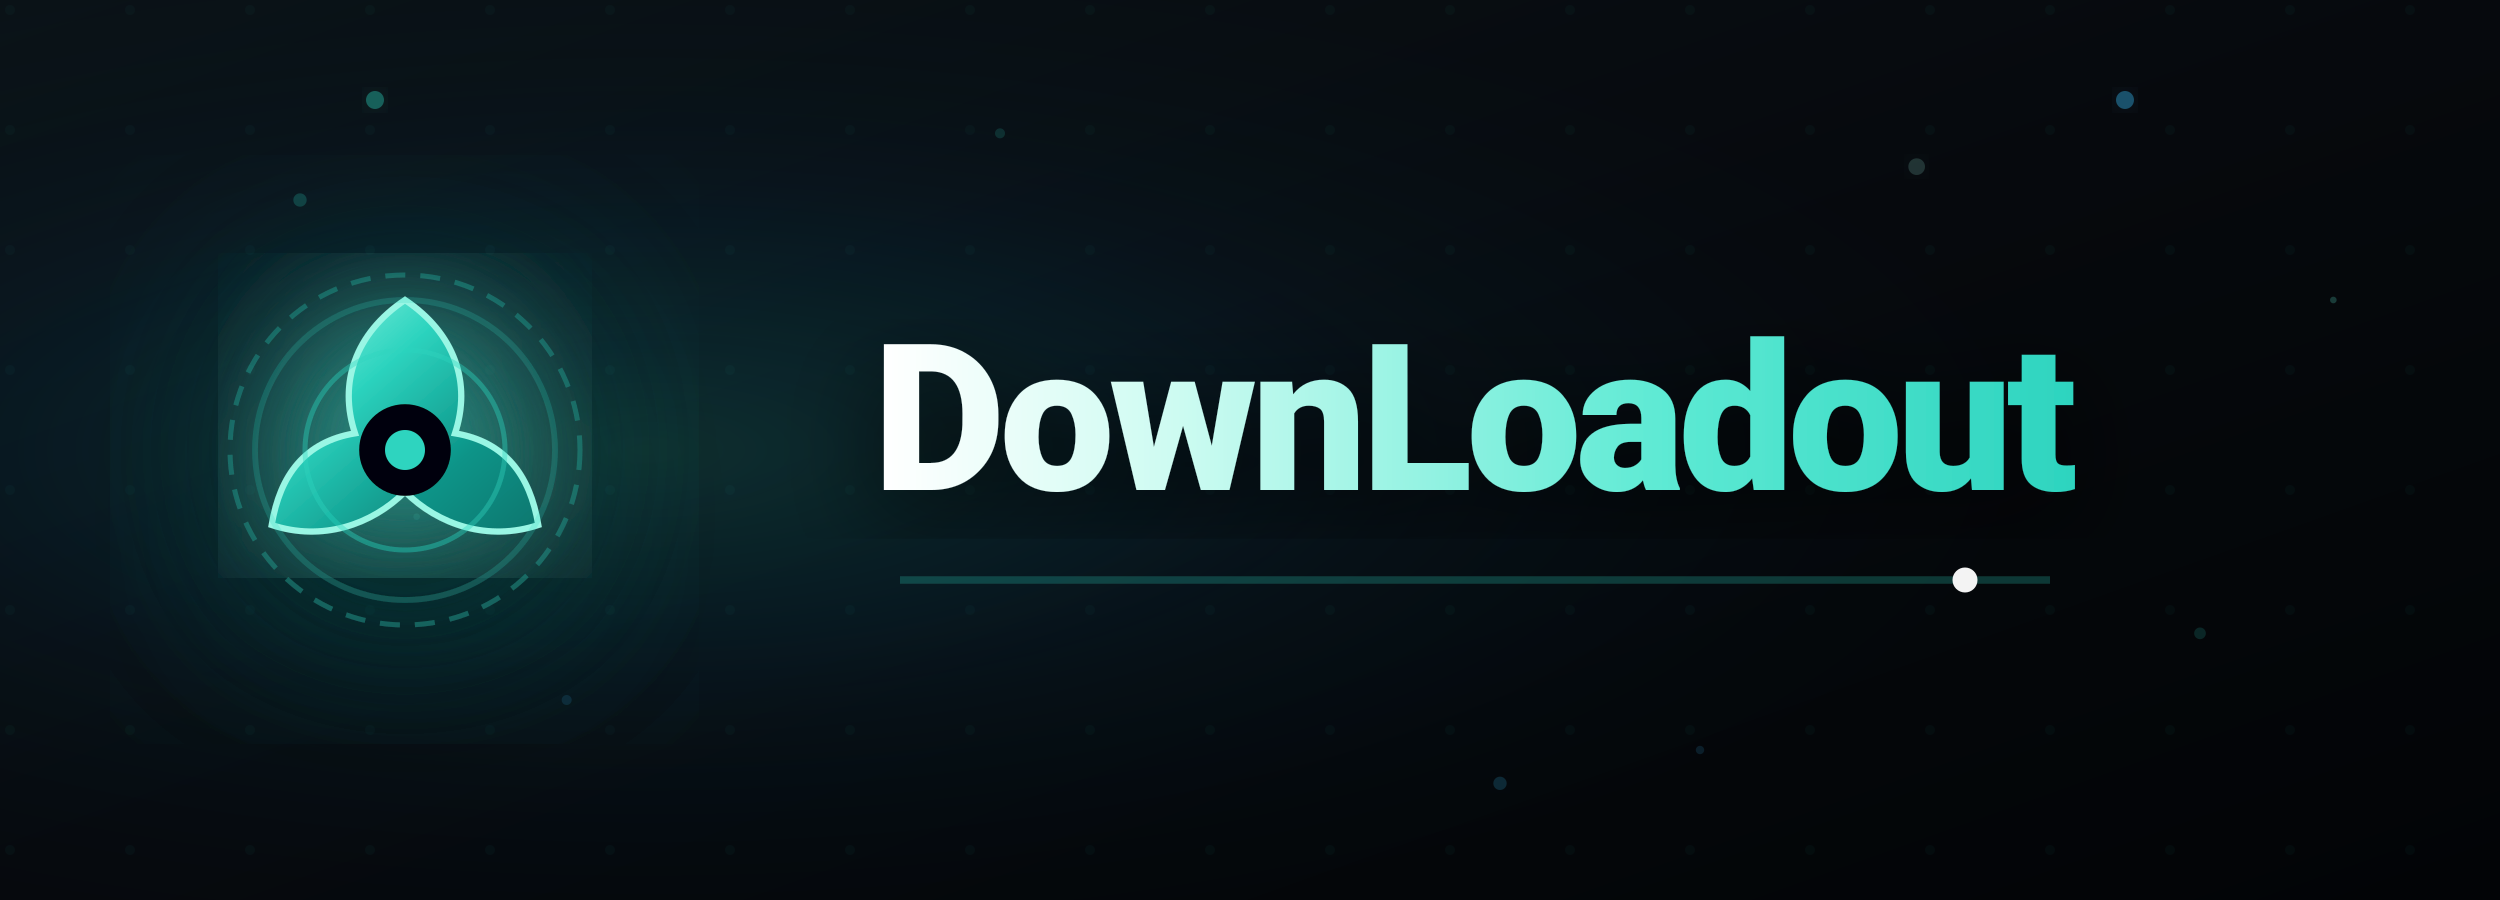
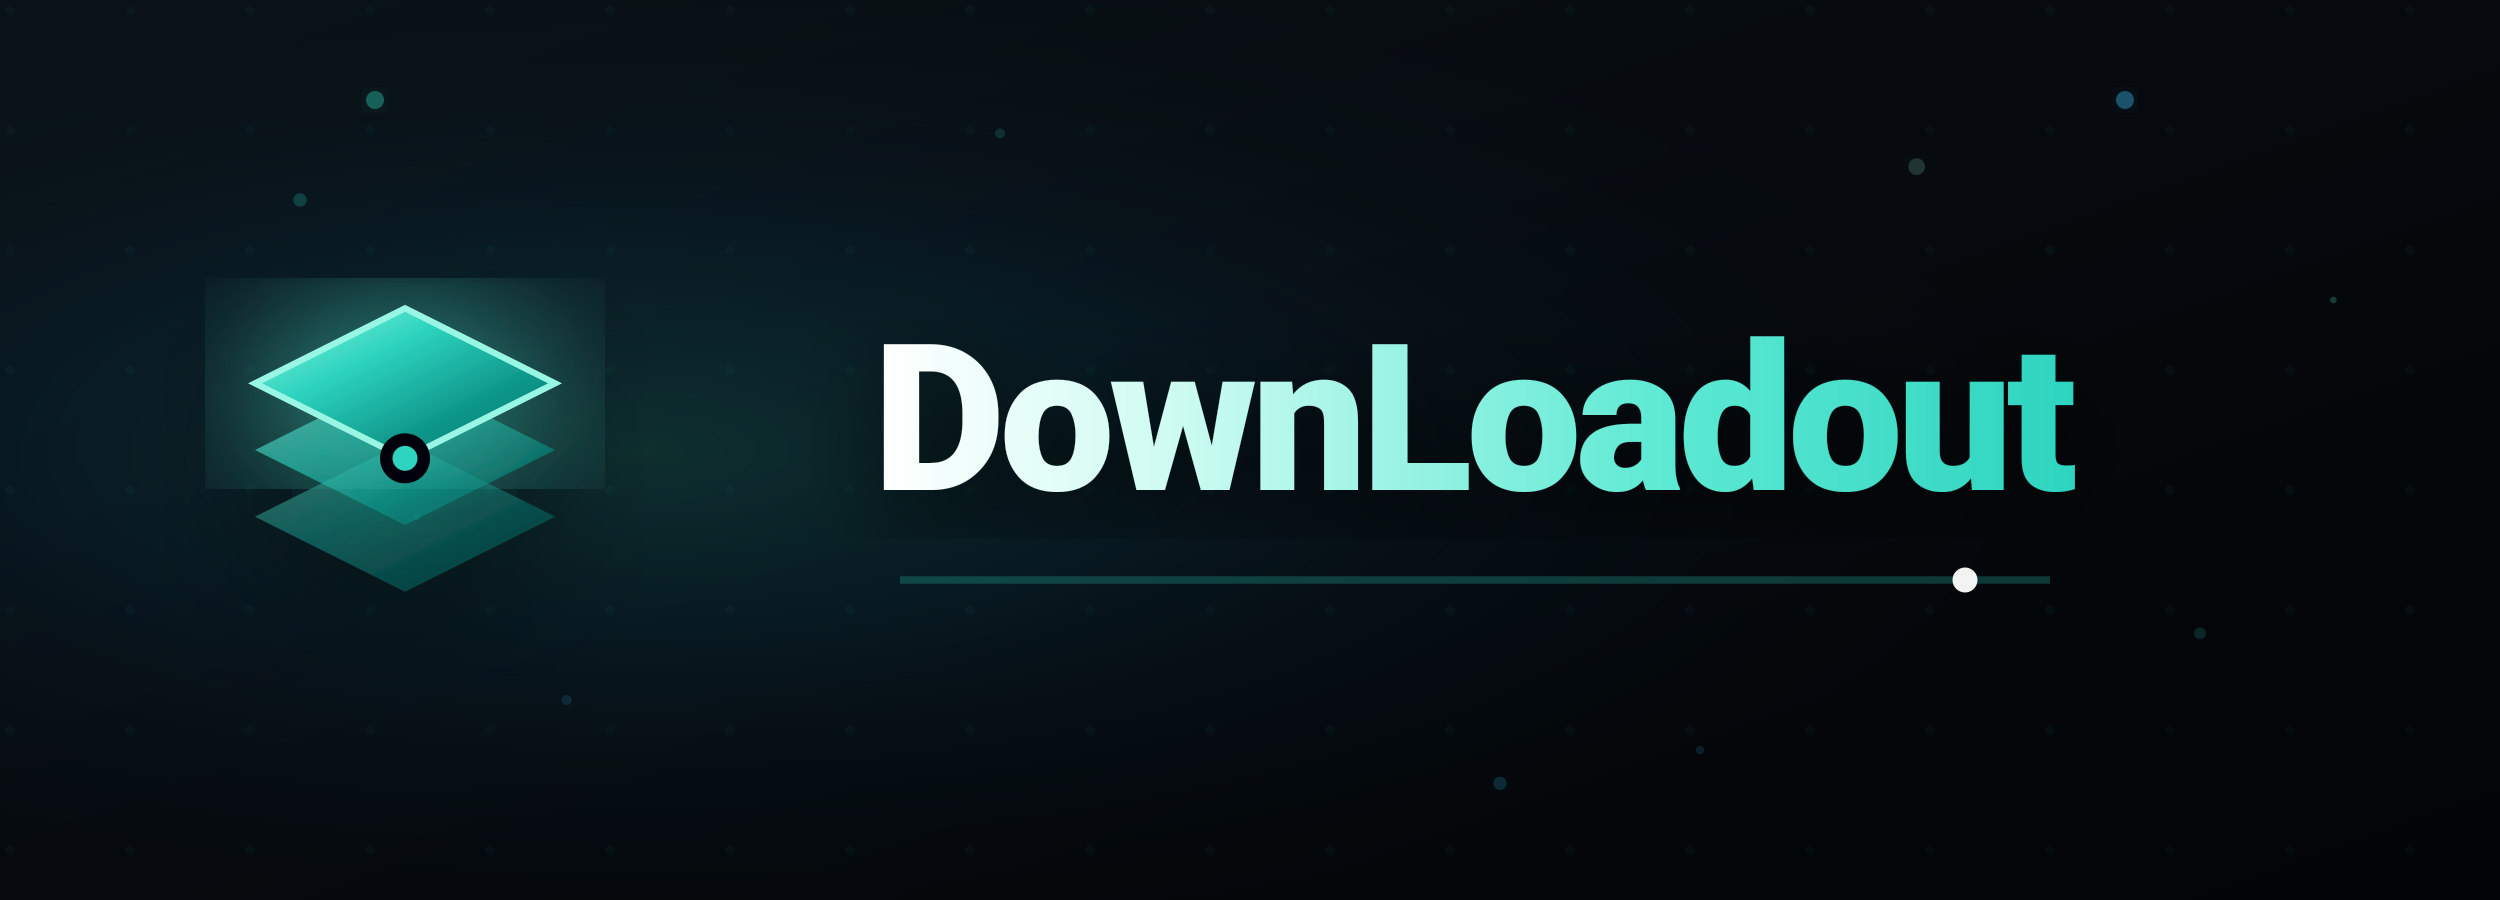
<svg xmlns="http://www.w3.org/2000/svg" width="1500" height="540" viewBox="0 0 1500 540">
  <defs>
    <linearGradient id="bgGrad" x1="0" y1="0" x2="1" y2="1">
      <stop offset="0%" stop-color="#0a1217" />
      <stop offset="50%" stop-color="#06090d" />
      <stop offset="100%" stop-color="#020406" />
    </linearGradient>
    <radialGradient id="ambientGlow" cx="26%" cy="50%" r="60%">
      <stop offset="0%" stop-color="#2dd4bf" stop-opacity="0.18" />
      <stop offset="50%" stop-color="#0ea5e9" stop-opacity="0.05" />
      <stop offset="100%" stop-color="#020406" stop-opacity="0" />
    </radialGradient>
    <linearGradient id="markGrad" x1="0" y1="0" x2="1" y2="1">
      <stop offset="0%" stop-color="#99f6e4" />
      <stop offset="35%" stop-color="#2dd4bf" />
      <stop offset="70%" stop-color="#0d9488" />
      <stop offset="100%" stop-color="#0f766e" />
    </linearGradient>
    <linearGradient id="textGrad" x1="0" y1="0" x2="1" y2="0">
      <stop offset="0%" stop-color="#ffffff" />
      <stop offset="25%" stop-color="#ccfbf1" />
      <stop offset="65%" stop-color="#5eead4" />
      <stop offset="100%" stop-color="#2dd4bf" />
    </linearGradient>
    <linearGradient id="lineGrad" x1="0" y1="0" x2="1" y2="0">
      <stop offset="0%" stop-color="#2dd4bf" stop-opacity="0" />
      <stop offset="20%" stop-color="#2dd4bf" stop-opacity="0.4" />
      <stop offset="50%" stop-color="#ffffff" stop-opacity="0.95" />
      <stop offset="80%" stop-color="#38bdf8" stop-opacity="0.4" />
      <stop offset="100%" stop-color="#0ea5e9" stop-opacity="0" />
    </linearGradient>
    <filter id="glow" x="-20%" y="-20%" width="140%" height="140%">
      <feGaussianBlur stdDeviation="10" result="blur" />
      <feMerge>
        <feMergeNode in="blur" />
        <feMergeNode in="SourceGraphic" />
      </feMerge>
    </filter>
    <filter id="softGlow" x="-20%" y="-20%" width="140%" height="140%">
      <feGaussianBlur stdDeviation="22" />
    </filter>
    <filter id="shadow" x="-30%" y="-30%" width="160%" height="160%">
      <feDropShadow dx="0" dy="12" stdDeviation="16" flood-color="#000000" flood-opacity="0.6" />
    </filter>
    <filter id="textShadow" x="-30%" y="-30%" width="160%" height="160%">
      <feDropShadow dx="0" dy="6" stdDeviation="10" flood-color="#000000" flood-opacity="0.75" />
    </filter>
    <pattern id="techGrid" width="72" height="72" patternUnits="userSpaceOnUse">
      <circle cx="6" cy="6" r="3" fill="#2dd4bf" opacity="0.035" />
    </pattern>
  </defs>
  <rect width="1500" height="540" fill="url(#bgGrad)" />
  <rect width="1500" height="540" fill="url(#ambientGlow)" />
  <rect width="1500" height="540" fill="url(#techGrid)" />
  <g opacity="0.45">
    <circle cx="180" cy="120" r="4" fill="#2dd4bf" filter="url(#glow)" opacity="0.5" />
    <circle cx="340" cy="420" r="3" fill="#38bdf8" opacity="0.3" />
    <circle cx="250" cy="310" r="2" fill="#5eead4" opacity="0.4" />
    <circle cx="1150" cy="100" r="5" fill="#99f6e4" filter="url(#glow)" opacity="0.4" />
    <circle cx="1320" cy="380" r="3.5" fill="#2dd4bf" opacity="0.35" />
    <circle cx="1020" cy="450" r="2.5" fill="#38bdf8" opacity="0.3" />
    <circle cx="1400" cy="180" r="2" fill="#5eead4" opacity="0.5" />
    <circle cx="600" cy="80" r="3" fill="#2dd4bf" opacity="0.35" />
    <circle cx="900" cy="470" r="4" fill="#38bdf8" filter="url(#glow)" opacity="0.4" />
  </g>
  <g filter="url(#shadow)" transform="translate(-12, 0) scale(3)">
-     <circle cx="85" cy="90" r="42" fill="#0d9488" opacity="0.14" filter="url(#softGlow)" />
-     <circle cx="85" cy="90" r="35" fill="none" stroke="#2dd4bf" stroke-width="1" stroke-dasharray="4 3" opacity="0.3" />
+     <path d="M69 90 L85 98 L101 90 L85 82 Z" fill="#2dd4bf" opacity="0.2" filter="url(#softGlow)" />
    <svg x="45" y="50" width="80" height="80" viewBox="0 0 48 48" fill="none">
-       <path d="M24 6 C18 10 16 16 18 22 C12 23 9 27 8 33 C14 35 20 33 24 29 C28 33 34 35 40 33 C39 27 36 23 30 22 C32 16 30 10 24 6Z" fill="url(#markGrad)" stroke="#99f6e4" stroke-width="0.75" filter="url(#glow)" />
-       <circle cx="24" cy="24" r="5.5" fill="#030507" />
-       <circle cx="24" cy="24" r="2.4" fill="#2dd4bf" />
-       <circle cx="24" cy="24" r="12" fill="none" stroke="#2dd4bf" stroke-width="0.6" opacity="0.4" />
-       <circle cx="24" cy="24" r="18" fill="none" stroke="#2dd4bf" stroke-width="0.7" opacity="0.2" />
+       <path d="M6 32l18 9 18-9-18-9-18 9z" fill="url(#markGrad)" opacity="0.3" />
+       <path d="M6 24l18 9 18-9-18-9-18 9z" fill="url(#markGrad)" opacity="0.6" />
+       <path d="M6 16l18 9 18-9-18-9-18 9z" fill="url(#markGrad)" stroke="#99f6e4" stroke-width="0.75" filter="url(#glow)" />
+       <circle cx="24" cy="25" r="3" fill="#030507" />
+       <circle cx="24" cy="25" r="1.5" fill="#2dd4bf" />
    </svg>
  </g>
  <g transform="translate(885, 0) scale(3)">
    <g filter="url(#textShadow)">
      <text x="0" y="98" text-anchor="middle" font-family="system-ui, -apple-system, 'Segoe UI', Roboto, Helvetica, Arial, sans-serif" font-size="41" font-weight="800" letter-spacing="-1.2" fill="url(#textGrad)">
        DownLoadout
      </text>
    </g>
    <g opacity="0.95">
      <line x1="-115" y1="116" x2="115" y2="116" stroke="#2dd4bf" stroke-width="1.5" opacity="0.25" />
      <line x1="-98" y1="116" x2="98" y2="116" stroke="url(#lineGrad)" stroke-width="2" filter="url(#glow)" />
      <circle cx="98" cy="116" r="2.5" fill="#ffffff" filter="url(#glow)" />
    </g>
  </g>
  <circle cx="225" cy="60" r="5.4" fill="#2dd4bf" opacity="0.4" filter="url(#glow)" />
  <circle cx="1275" cy="60" r="5.4" fill="#38bdf8" opacity="0.4" filter="url(#glow)" />
</svg>
